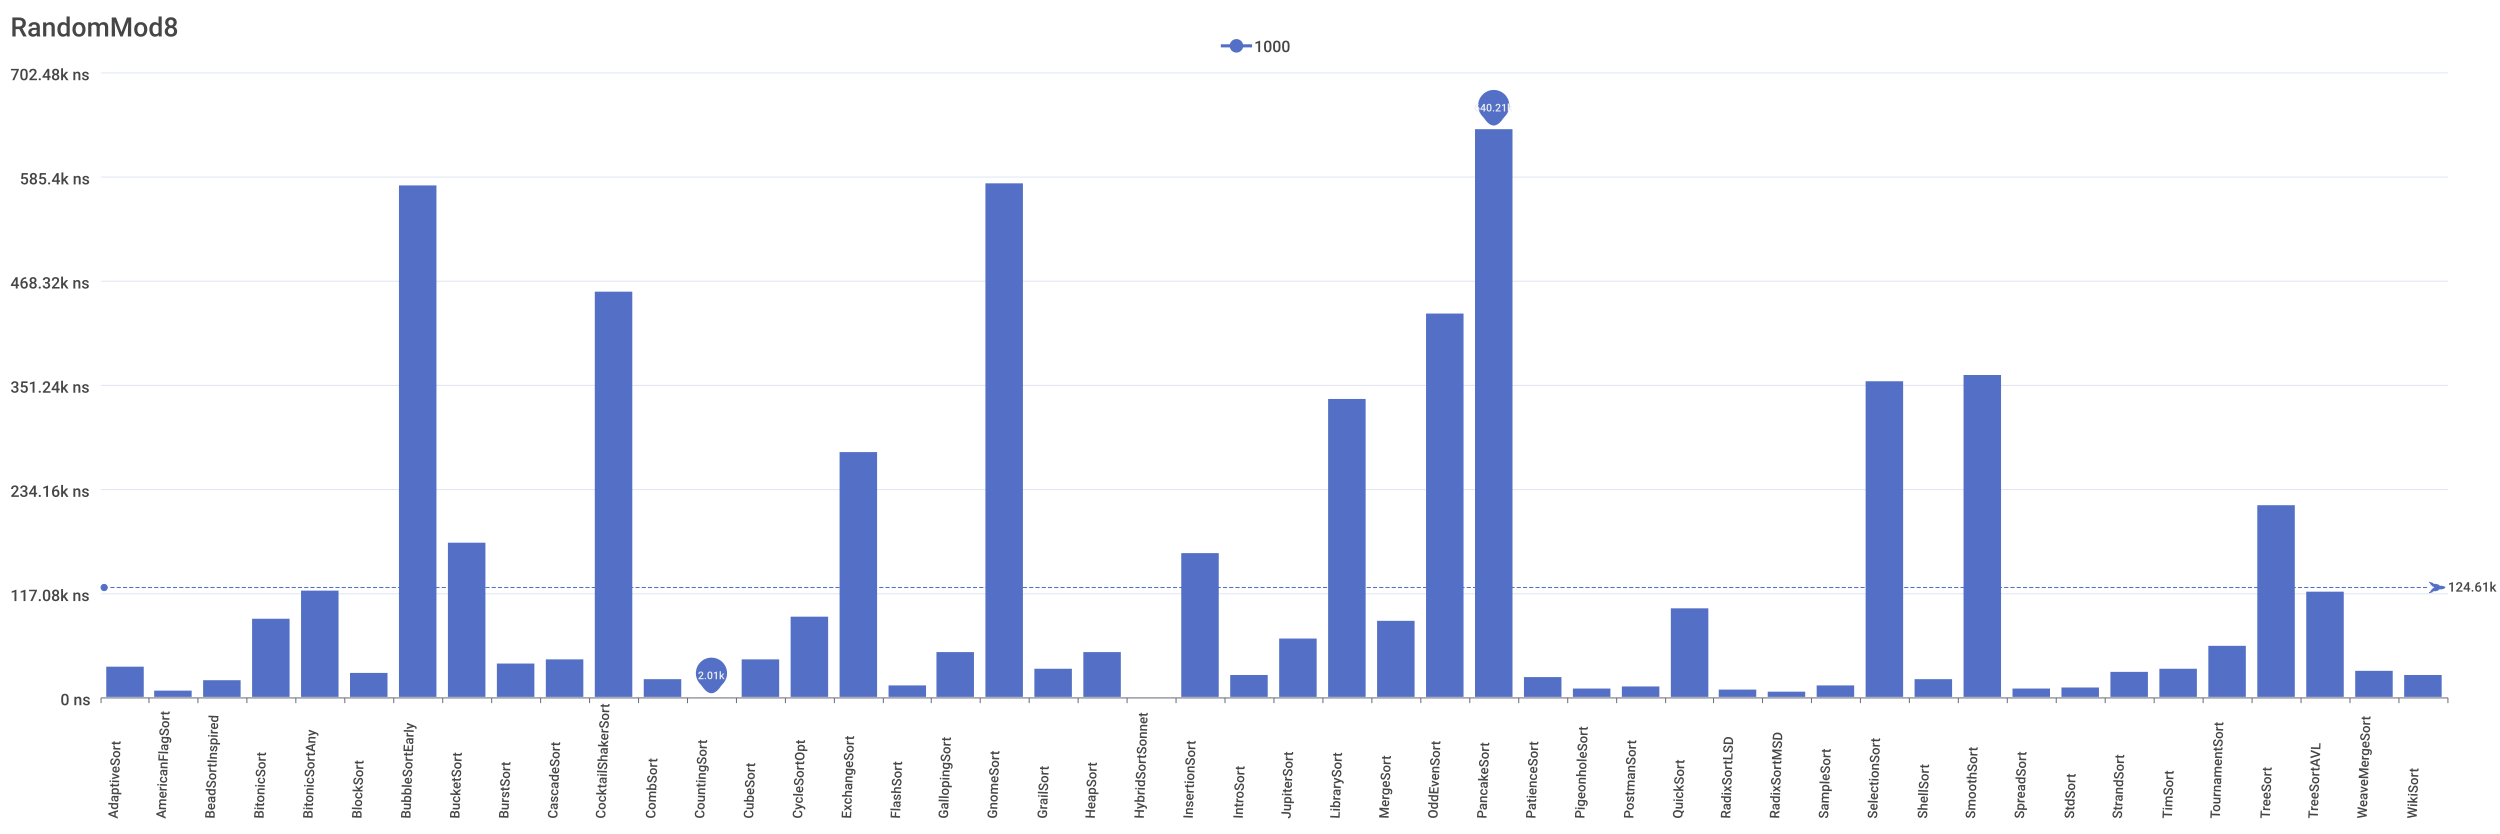
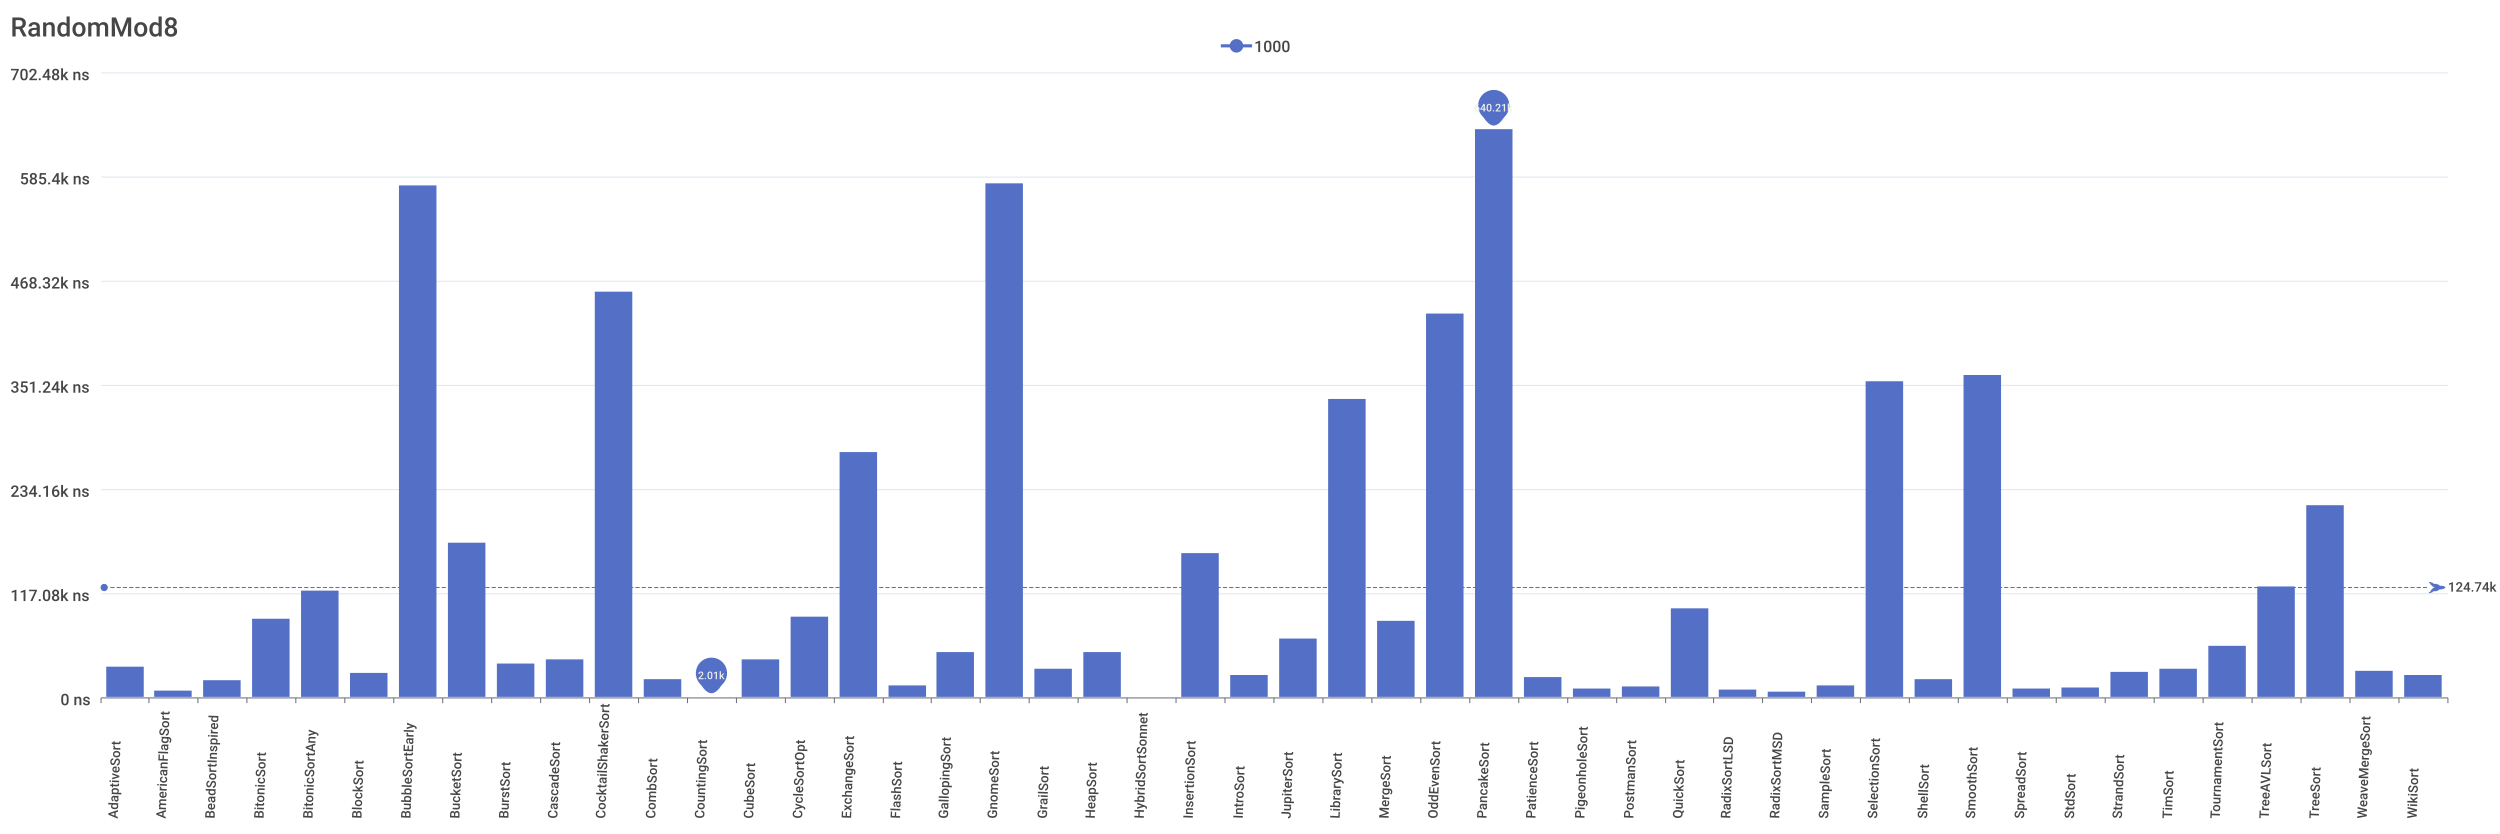
<svg xmlns="http://www.w3.org/2000/svg" width="2400" height="800">\n<path d="M 0 0 L 2400 0 L 2400 800 L 0 800 L 0 0" style="stroke-width:0;stroke:none;fill:rgba(255,255,255,1.0)" />
  <path d="M 1172 44 L 1202 44" style="stroke-width:3;stroke:rgba(84,112,198,1.0);fill:rgba(84,112,198,1.0)" />
  <circle cx="1187" cy="44" r="5" style="stroke-width:3;stroke:rgba(84,112,198,1.0);fill:rgba(84,112,198,1.0)" />
  <path d="" style="stroke-width:3;stroke:rgba(84,112,198,1.0);fill:rgba(84,112,198,1.0)" />
  <text x="1204" y="50" style="stroke-width:0;stroke:none;fill:rgba(70,70,70,1.0);font-size:15.3px;font-family:'Roboto Medium',sans-serif">1000</text>
  <text x="10" y="35" style="stroke-width:0;stroke:none;fill:rgba(70,70,70,1.0);font-size:25.6px;font-family:'Roboto Medium',sans-serif">RandomMod8</text>
  <text x="10" y="77" style="stroke-width:0;stroke:none;fill:rgba(70,70,70,1.0);font-size:15.3px;font-family:'Roboto Medium',sans-serif">702.48k ns</text>
  <text x="19" y="177" style="stroke-width:0;stroke:none;fill:rgba(70,70,70,1.0);font-size:15.3px;font-family:'Roboto Medium',sans-serif">585.4k ns</text>
  <text x="10" y="277" style="stroke-width:0;stroke:none;fill:rgba(70,70,70,1.0);font-size:15.3px;font-family:'Roboto Medium',sans-serif">468.32k ns</text>
  <text x="10" y="377" style="stroke-width:0;stroke:none;fill:rgba(70,70,70,1.0);font-size:15.3px;font-family:'Roboto Medium',sans-serif">351.24k ns</text>
  <text x="10" y="477" style="stroke-width:0;stroke:none;fill:rgba(70,70,70,1.0);font-size:15.3px;font-family:'Roboto Medium',sans-serif">234.16k ns</text>
  <text x="10" y="577" style="stroke-width:0;stroke:none;fill:rgba(70,70,70,1.0);font-size:15.3px;font-family:'Roboto Medium',sans-serif">117.08k ns</text>
  <text x="58" y="677" style="stroke-width:0;stroke:none;fill:rgba(70,70,70,1.0);font-size:15.3px;font-family:'Roboto Medium',sans-serif">0 ns</text>
  <path d="M 97 70 L 2350 70" style="stroke-width:1;stroke:rgba(224,230,242,1.0);fill:none" />
  <path d="M 97 170 L 2350 170" style="stroke-width:1;stroke:rgba(224,230,242,1.0);fill:none" />
  <path d="M 97 270 L 2350 270" style="stroke-width:1;stroke:rgba(224,230,242,1.0);fill:none" />
  <path d="M 97 370 L 2350 370" style="stroke-width:1;stroke:rgba(224,230,242,1.0);fill:none" />
  <path d="M 97 470 L 2350 470" style="stroke-width:1;stroke:rgba(224,230,242,1.0);fill:none" />
  <path d="M 97 570 L 2350 570" style="stroke-width:1;stroke:rgba(224,230,242,1.0);fill:none" />
  <path d="M 97 675 L 97 670" style="stroke-width:1;stroke:rgba(110,112,121,1.0);fill:none" />
  <path d="M 143 675 L 143 670" style="stroke-width:1;stroke:rgba(110,112,121,1.0);fill:none" />
  <path d="M 190 675 L 190 670" style="stroke-width:1;stroke:rgba(110,112,121,1.0);fill:none" />
  <path d="M 237 675 L 237 670" style="stroke-width:1;stroke:rgba(110,112,121,1.0);fill:none" />
  <path d="M 284 675 L 284 670" style="stroke-width:1;stroke:rgba(110,112,121,1.0);fill:none" />
  <path d="M 331 675 L 331 670" style="stroke-width:1;stroke:rgba(110,112,121,1.0);fill:none" />
  <path d="M 378 675 L 378 670" style="stroke-width:1;stroke:rgba(110,112,121,1.0);fill:none" />
  <path d="M 425 675 L 425 670" style="stroke-width:1;stroke:rgba(110,112,121,1.0);fill:none" />
  <path d="M 472 675 L 472 670" style="stroke-width:1;stroke:rgba(110,112,121,1.0);fill:none" />
  <path d="M 519 675 L 519 670" style="stroke-width:1;stroke:rgba(110,112,121,1.0);fill:none" />
  <path d="M 566 675 L 566 670" style="stroke-width:1;stroke:rgba(110,112,121,1.0);fill:none" />
  <path d="M 613 675 L 613 670" style="stroke-width:1;stroke:rgba(110,112,121,1.0);fill:none" />
  <path d="M 660 675 L 660 670" style="stroke-width:1;stroke:rgba(110,112,121,1.0);fill:none" />
  <path d="M 707 675 L 707 670" style="stroke-width:1;stroke:rgba(110,112,121,1.0);fill:none" />
  <path d="M 754 675 L 754 670" style="stroke-width:1;stroke:rgba(110,112,121,1.0);fill:none" />
  <path d="M 801 675 L 801 670" style="stroke-width:1;stroke:rgba(110,112,121,1.0);fill:none" />
  <path d="M 848 675 L 848 670" style="stroke-width:1;stroke:rgba(110,112,121,1.0);fill:none" />
  <path d="M 894 675 L 894 670" style="stroke-width:1;stroke:rgba(110,112,121,1.0);fill:none" />
  <path d="M 941 675 L 941 670" style="stroke-width:1;stroke:rgba(110,112,121,1.0);fill:none" />
  <path d="M 988 675 L 988 670" style="stroke-width:1;stroke:rgba(110,112,121,1.0);fill:none" />
  <path d="M 1035 675 L 1035 670" style="stroke-width:1;stroke:rgba(110,112,121,1.0);fill:none" />
  <path d="M 1082 675 L 1082 670" style="stroke-width:1;stroke:rgba(110,112,121,1.0);fill:none" />
  <path d="M 1129 675 L 1129 670" style="stroke-width:1;stroke:rgba(110,112,121,1.0);fill:none" />
  <path d="M 1176 675 L 1176 670" style="stroke-width:1;stroke:rgba(110,112,121,1.0);fill:none" />
  <path d="M 1223 675 L 1223 670" style="stroke-width:1;stroke:rgba(110,112,121,1.0);fill:none" />
  <path d="M 1270 675 L 1270 670" style="stroke-width:1;stroke:rgba(110,112,121,1.0);fill:none" />
  <path d="M 1317 675 L 1317 670" style="stroke-width:1;stroke:rgba(110,112,121,1.0);fill:none" />
  <path d="M 1364 675 L 1364 670" style="stroke-width:1;stroke:rgba(110,112,121,1.0);fill:none" />
  <path d="M 1411 675 L 1411 670" style="stroke-width:1;stroke:rgba(110,112,121,1.0);fill:none" />
  <path d="M 1458 675 L 1458 670" style="stroke-width:1;stroke:rgba(110,112,121,1.0);fill:none" />
  <path d="M 1505 675 L 1505 670" style="stroke-width:1;stroke:rgba(110,112,121,1.0);fill:none" />
  <path d="M 1552 675 L 1552 670" style="stroke-width:1;stroke:rgba(110,112,121,1.0);fill:none" />
  <path d="M 1599 675 L 1599 670" style="stroke-width:1;stroke:rgba(110,112,121,1.0);fill:none" />
  <path d="M 1645 675 L 1645 670" style="stroke-width:1;stroke:rgba(110,112,121,1.0);fill:none" />
  <path d="M 1692 675 L 1692 670" style="stroke-width:1;stroke:rgba(110,112,121,1.0);fill:none" />
  <path d="M 1739 675 L 1739 670" style="stroke-width:1;stroke:rgba(110,112,121,1.0);fill:none" />
  <path d="M 1786 675 L 1786 670" style="stroke-width:1;stroke:rgba(110,112,121,1.0);fill:none" />
  <path d="M 1833 675 L 1833 670" style="stroke-width:1;stroke:rgba(110,112,121,1.0);fill:none" />
  <path d="M 1880 675 L 1880 670" style="stroke-width:1;stroke:rgba(110,112,121,1.0);fill:none" />
  <path d="M 1927 675 L 1927 670" style="stroke-width:1;stroke:rgba(110,112,121,1.0);fill:none" />
  <path d="M 1974 675 L 1974 670" style="stroke-width:1;stroke:rgba(110,112,121,1.0);fill:none" />
  <path d="M 2021 675 L 2021 670" style="stroke-width:1;stroke:rgba(110,112,121,1.0);fill:none" />
  <path d="M 2068 675 L 2068 670" style="stroke-width:1;stroke:rgba(110,112,121,1.0);fill:none" />
  <path d="M 2115 675 L 2115 670" style="stroke-width:1;stroke:rgba(110,112,121,1.0);fill:none" />
  <path d="M 2162 675 L 2162 670" style="stroke-width:1;stroke:rgba(110,112,121,1.0);fill:none" />
  <path d="M 2209 675 L 2209 670" style="stroke-width:1;stroke:rgba(110,112,121,1.0);fill:none" />
  <path d="M 2256 675 L 2256 670" style="stroke-width:1;stroke:rgba(110,112,121,1.0);fill:none" />
  <path d="M 2303 675 L 2303 670" style="stroke-width:1;stroke:rgba(110,112,121,1.0);fill:none" />
  <path d="M 2350 675 L 2350 670" style="stroke-width:1;stroke:rgba(110,112,121,1.0);fill:none" />
  <path d="M 97 670 L 2350 670" style="stroke-width:1;stroke:rgba(110,112,121,1.0);fill:none" />
  <text x="113" y="786" style="stroke-width:0;stroke:none;fill:rgba(70,70,70,1.0);font-size:12.8px;font-family:'Roboto Medium',sans-serif" transform="rotate(272.15,113,786)">AdaptiveSort</text>
  <text x="159" y="786" style="stroke-width:0;stroke:none;fill:rgba(70,70,70,1.0);font-size:12.8px;font-family:'Roboto Medium',sans-serif" transform="rotate(272.15,159,786)">AmericanFlagSort</text>
  <text x="206" y="786" style="stroke-width:0;stroke:none;fill:rgba(70,70,70,1.0);font-size:12.8px;font-family:'Roboto Medium',sans-serif" transform="rotate(272.15,206,786)">BeadSortInspired</text>
  <text x="253" y="786" style="stroke-width:0;stroke:none;fill:rgba(70,70,70,1.0);font-size:12.8px;font-family:'Roboto Medium',sans-serif" transform="rotate(272.15,253,786)">BitonicSort</text>
  <text x="300" y="786" style="stroke-width:0;stroke:none;fill:rgba(70,70,70,1.0);font-size:12.8px;font-family:'Roboto Medium',sans-serif" transform="rotate(272.15,300,786)">BitonicSortAny</text>
  <text x="347" y="786" style="stroke-width:0;stroke:none;fill:rgba(70,70,70,1.0);font-size:12.8px;font-family:'Roboto Medium',sans-serif" transform="rotate(272.15,347,786)">BlockSort</text>
  <text x="394" y="786" style="stroke-width:0;stroke:none;fill:rgba(70,70,70,1.0);font-size:12.8px;font-family:'Roboto Medium',sans-serif" transform="rotate(272.15,394,786)">BubbleSortEarly</text>
  <text x="441" y="786" style="stroke-width:0;stroke:none;fill:rgba(70,70,70,1.0);font-size:12.8px;font-family:'Roboto Medium',sans-serif" transform="rotate(272.15,441,786)">BucketSort</text>
  <text x="488" y="786" style="stroke-width:0;stroke:none;fill:rgba(70,70,70,1.0);font-size:12.8px;font-family:'Roboto Medium',sans-serif" transform="rotate(272.15,488,786)">BurstSort</text>
  <text x="535" y="786" style="stroke-width:0;stroke:none;fill:rgba(70,70,70,1.0);font-size:12.8px;font-family:'Roboto Medium',sans-serif" transform="rotate(272.15,535,786)">CascadeSort</text>
  <text x="581" y="786" style="stroke-width:0;stroke:none;fill:rgba(70,70,70,1.0);font-size:12.8px;font-family:'Roboto Medium',sans-serif" transform="rotate(272.15,581,786)">CocktailShakerSort</text>
  <text x="629" y="786" style="stroke-width:0;stroke:none;fill:rgba(70,70,70,1.0);font-size:12.8px;font-family:'Roboto Medium',sans-serif" transform="rotate(272.15,629,786)">CombSort</text>
  <text x="676" y="786" style="stroke-width:0;stroke:none;fill:rgba(70,70,70,1.0);font-size:12.8px;font-family:'Roboto Medium',sans-serif" transform="rotate(272.15,676,786)">CountingSort</text>
  <text x="723" y="786" style="stroke-width:0;stroke:none;fill:rgba(70,70,70,1.0);font-size:12.8px;font-family:'Roboto Medium',sans-serif" transform="rotate(272.15,723,786)">CubeSort</text>
  <text x="770" y="786" style="stroke-width:0;stroke:none;fill:rgba(70,70,70,1.0);font-size:12.8px;font-family:'Roboto Medium',sans-serif" transform="rotate(272.15,770,786)">CycleSortOpt</text>
  <text x="817" y="786" style="stroke-width:0;stroke:none;fill:rgba(70,70,70,1.0);font-size:12.8px;font-family:'Roboto Medium',sans-serif" transform="rotate(272.15,817,786)">ExchangeSort</text>
  <text x="864" y="786" style="stroke-width:0;stroke:none;fill:rgba(70,70,70,1.0);font-size:12.8px;font-family:'Roboto Medium',sans-serif" transform="rotate(272.15,864,786)">FlashSort</text>
  <text x="910" y="786" style="stroke-width:0;stroke:none;fill:rgba(70,70,70,1.0);font-size:12.8px;font-family:'Roboto Medium',sans-serif" transform="rotate(272.15,910,786)">GallopingSort</text>
  <text x="957" y="786" style="stroke-width:0;stroke:none;fill:rgba(70,70,70,1.0);font-size:12.8px;font-family:'Roboto Medium',sans-serif" transform="rotate(272.15,957,786)">GnomeSort</text>
  <text x="1005" y="786" style="stroke-width:0;stroke:none;fill:rgba(70,70,70,1.0);font-size:12.8px;font-family:'Roboto Medium',sans-serif" transform="rotate(272.15,1005,786)">GrailSort</text>
  <text x="1051" y="786" style="stroke-width:0;stroke:none;fill:rgba(70,70,70,1.0);font-size:12.8px;font-family:'Roboto Medium',sans-serif" transform="rotate(272.15,1051,786)">HeapSort</text>
  <text x="1098" y="786" style="stroke-width:0;stroke:none;fill:rgba(70,70,70,1.0);font-size:12.8px;font-family:'Roboto Medium',sans-serif" transform="rotate(272.15,1098,786)">HybridSortSonnet</text>
  <text x="1145" y="786" style="stroke-width:0;stroke:none;fill:rgba(70,70,70,1.0);font-size:12.8px;font-family:'Roboto Medium',sans-serif" transform="rotate(272.15,1145,786)">InsertionSort</text>
  <text x="1193" y="786" style="stroke-width:0;stroke:none;fill:rgba(70,70,70,1.0);font-size:12.8px;font-family:'Roboto Medium',sans-serif" transform="rotate(272.15,1193,786)">IntroSort</text>
  <text x="1239" y="786" style="stroke-width:0;stroke:none;fill:rgba(70,70,70,1.0);font-size:12.8px;font-family:'Roboto Medium',sans-serif" transform="rotate(272.15,1239,786)">JupiterSort</text>
  <text x="1286" y="786" style="stroke-width:0;stroke:none;fill:rgba(70,70,70,1.0);font-size:12.8px;font-family:'Roboto Medium',sans-serif" transform="rotate(272.15,1286,786)">LibrarySort</text>
  <text x="1333" y="786" style="stroke-width:0;stroke:none;fill:rgba(70,70,70,1.0);font-size:12.8px;font-family:'Roboto Medium',sans-serif" transform="rotate(272.15,1333,786)">MergeSort</text>
  <text x="1380" y="786" style="stroke-width:0;stroke:none;fill:rgba(70,70,70,1.0);font-size:12.8px;font-family:'Roboto Medium',sans-serif" transform="rotate(272.15,1380,786)">OddEvenSort</text>
  <text x="1427" y="786" style="stroke-width:0;stroke:none;fill:rgba(70,70,70,1.0);font-size:12.8px;font-family:'Roboto Medium',sans-serif" transform="rotate(272.15,1427,786)">PancakeSort</text>
  <text x="1474" y="786" style="stroke-width:0;stroke:none;fill:rgba(70,70,70,1.0);font-size:12.8px;font-family:'Roboto Medium',sans-serif" transform="rotate(272.15,1474,786)">PatienceSort</text>
  <text x="1521" y="786" style="stroke-width:0;stroke:none;fill:rgba(70,70,70,1.0);font-size:12.8px;font-family:'Roboto Medium',sans-serif" transform="rotate(272.15,1521,786)">PigeonholeSort</text>
  <text x="1568" y="786" style="stroke-width:0;stroke:none;fill:rgba(70,70,70,1.0);font-size:12.8px;font-family:'Roboto Medium',sans-serif" transform="rotate(272.15,1568,786)">PostmanSort</text>
  <text x="1615" y="786" style="stroke-width:0;stroke:none;fill:rgba(70,70,70,1.0);font-size:12.8px;font-family:'Roboto Medium',sans-serif" transform="rotate(272.15,1615,786)">QuickSort</text>
  <text x="1661" y="786" style="stroke-width:0;stroke:none;fill:rgba(70,70,70,1.0);font-size:12.8px;font-family:'Roboto Medium',sans-serif" transform="rotate(272.15,1661,786)">RadixSortLSD</text>
  <text x="1708" y="786" style="stroke-width:0;stroke:none;fill:rgba(70,70,70,1.0);font-size:12.8px;font-family:'Roboto Medium',sans-serif" transform="rotate(272.15,1708,786)">RadixSortMSD</text>
  <text x="1755" y="786" style="stroke-width:0;stroke:none;fill:rgba(70,70,70,1.0);font-size:12.8px;font-family:'Roboto Medium',sans-serif" transform="rotate(272.15,1755,786)">SampleSort</text>
  <text x="1802" y="786" style="stroke-width:0;stroke:none;fill:rgba(70,70,70,1.0);font-size:12.8px;font-family:'Roboto Medium',sans-serif" transform="rotate(272.15,1802,786)">SelectionSort</text>
  <text x="1850" y="786" style="stroke-width:0;stroke:none;fill:rgba(70,70,70,1.0);font-size:12.8px;font-family:'Roboto Medium',sans-serif" transform="rotate(272.15,1850,786)">ShellSort</text>
  <text x="1896" y="786" style="stroke-width:0;stroke:none;fill:rgba(70,70,70,1.0);font-size:12.8px;font-family:'Roboto Medium',sans-serif" transform="rotate(272.15,1896,786)">SmoothSort</text>
  <text x="1943" y="786" style="stroke-width:0;stroke:none;fill:rgba(70,70,70,1.0);font-size:12.8px;font-family:'Roboto Medium',sans-serif" transform="rotate(272.15,1943,786)">SpreadSort</text>
  <text x="1991" y="786" style="stroke-width:0;stroke:none;fill:rgba(70,70,70,1.0);font-size:12.8px;font-family:'Roboto Medium',sans-serif" transform="rotate(272.15,1991,786)">StdSort</text>
  <text x="2037" y="786" style="stroke-width:0;stroke:none;fill:rgba(70,70,70,1.0);font-size:12.8px;font-family:'Roboto Medium',sans-serif" transform="rotate(272.15,2037,786)">StrandSort</text>
  <text x="2085" y="786" style="stroke-width:0;stroke:none;fill:rgba(70,70,70,1.0);font-size:12.8px;font-family:'Roboto Medium',sans-serif" transform="rotate(272.15,2085,786)">TimSort</text>
  <text x="2131" y="786" style="stroke-width:0;stroke:none;fill:rgba(70,70,70,1.0);font-size:12.8px;font-family:'Roboto Medium',sans-serif" transform="rotate(272.15,2131,786)">TournamentSort</text>
-   <text x="2179" y="786" style="stroke-width:0;stroke:none;fill:rgba(70,70,70,1.0);font-size:12.8px;font-family:'Roboto Medium',sans-serif" transform="rotate(272.15,2179,786)">TreeSort</text>
-   <text x="2225" y="786" style="stroke-width:0;stroke:none;fill:rgba(70,70,70,1.0);font-size:12.8px;font-family:'Roboto Medium',sans-serif" transform="rotate(272.15,2225,786)">TreeSortAVL</text>
+   <text x="2178" y="786" style="stroke-width:0;stroke:none;fill:rgba(70,70,70,1.0);font-size:12.8px;font-family:'Roboto Medium',sans-serif" transform="rotate(272.15,2178,786)">TreeAVLSort</text>
+   <text x="2226" y="786" style="stroke-width:0;stroke:none;fill:rgba(70,70,70,1.0);font-size:12.8px;font-family:'Roboto Medium',sans-serif" transform="rotate(272.15,2226,786)">TreeSort</text>
  <text x="2272" y="786" style="stroke-width:0;stroke:none;fill:rgba(70,70,70,1.0);font-size:12.8px;font-family:'Roboto Medium',sans-serif" transform="rotate(272.15,2272,786)">WeaveMergeSort</text>
  <text x="2320" y="786" style="stroke-width:0;stroke:none;fill:rgba(70,70,70,1.0);font-size:12.8px;font-family:'Roboto Medium',sans-serif" transform="rotate(272.15,2320,786)">WikiSort</text>
  <path d="M 102 640 L 138 640 L 138 669 L 102 669 L 102 640" style="stroke-width:0;stroke:none;fill:rgba(84,112,198,1.0)" />
  <path d="M 148 663 L 184 663 L 184 669 L 148 669 L 148 663" style="stroke-width:0;stroke:none;fill:rgba(84,112,198,1.0)" />
  <path d="M 195 653 L 231 653 L 231 669 L 195 669 L 195 653" style="stroke-width:0;stroke:none;fill:rgba(84,112,198,1.0)" />
  <path d="M 242 594 L 278 594 L 278 669 L 242 669 L 242 594" style="stroke-width:0;stroke:none;fill:rgba(84,112,198,1.0)" />
  <path d="M 289 567 L 325 567 L 325 669 L 289 669 L 289 567" style="stroke-width:0;stroke:none;fill:rgba(84,112,198,1.0)" />
  <path d="M 336 646 L 372 646 L 372 669 L 336 669 L 336 646" style="stroke-width:0;stroke:none;fill:rgba(84,112,198,1.0)" />
  <path d="M 383 178 L 419 178 L 419 669 L 383 669 L 383 178" style="stroke-width:0;stroke:none;fill:rgba(84,112,198,1.0)" />
  <path d="M 430 521 L 466 521 L 466 669 L 430 669 L 430 521" style="stroke-width:0;stroke:none;fill:rgba(84,112,198,1.0)" />
  <path d="M 477 637 L 513 637 L 513 669 L 477 669 L 477 637" style="stroke-width:0;stroke:none;fill:rgba(84,112,198,1.0)" />
  <path d="M 524 633 L 560 633 L 560 669 L 524 669 L 524 633" style="stroke-width:0;stroke:none;fill:rgba(84,112,198,1.0)" />
  <path d="M 571 280 L 607 280 L 607 669 L 571 669 L 571 280" style="stroke-width:0;stroke:none;fill:rgba(84,112,198,1.0)" />
  <path d="M 618 652 L 654 652 L 654 669 L 618 669 L 618 652" style="stroke-width:0;stroke:none;fill:rgba(84,112,198,1.0)" />
  <path d="M 665 669 L 701 669 L 701 669 L 665 669 L 665 669" style="stroke-width:0;stroke:none;fill:rgba(84,112,198,1.0)" />
  <path d="M 712 633 L 748 633 L 748 669 L 712 669 L 712 633" style="stroke-width:0;stroke:none;fill:rgba(84,112,198,1.0)" />
  <path d="M 759 592 L 795 592 L 795 669 L 759 669 L 759 592" style="stroke-width:0;stroke:none;fill:rgba(84,112,198,1.0)" />
  <path d="M 806 434 L 842 434 L 842 669 L 806 669 L 806 434" style="stroke-width:0;stroke:none;fill:rgba(84,112,198,1.0)" />
  <path d="M 853 658 L 889 658 L 889 669 L 853 669 L 853 658" style="stroke-width:0;stroke:none;fill:rgba(84,112,198,1.0)" />
  <path d="M 899 626 L 935 626 L 935 669 L 899 669 L 899 626" style="stroke-width:0;stroke:none;fill:rgba(84,112,198,1.0)" />
  <path d="M 946 176 L 982 176 L 982 669 L 946 669 L 946 176" style="stroke-width:0;stroke:none;fill:rgba(84,112,198,1.0)" />
  <path d="M 993 642 L 1029 642 L 1029 669 L 993 669 L 993 642" style="stroke-width:0;stroke:none;fill:rgba(84,112,198,1.0)" />
  <path d="M 1040 626 L 1076 626 L 1076 669 L 1040 669 L 1040 626" style="stroke-width:0;stroke:none;fill:rgba(84,112,198,1.0)" />
  <path d="M 1087 669 L 1123 669 L 1123 669 L 1087 669 L 1087 669" style="stroke-width:0;stroke:none;fill:rgba(84,112,198,1.0)" />
  <path d="M 1134 531 L 1170 531 L 1170 669 L 1134 669 L 1134 531" style="stroke-width:0;stroke:none;fill:rgba(84,112,198,1.0)" />
  <path d="M 1181 648 L 1217 648 L 1217 669 L 1181 669 L 1181 648" style="stroke-width:0;stroke:none;fill:rgba(84,112,198,1.0)" />
  <path d="M 1228 613 L 1264 613 L 1264 669 L 1228 669 L 1228 613" style="stroke-width:0;stroke:none;fill:rgba(84,112,198,1.0)" />
  <path d="M 1275 383 L 1311 383 L 1311 669 L 1275 669 L 1275 383" style="stroke-width:0;stroke:none;fill:rgba(84,112,198,1.0)" />
  <path d="M 1322 596 L 1358 596 L 1358 669 L 1322 669 L 1322 596" style="stroke-width:0;stroke:none;fill:rgba(84,112,198,1.0)" />
  <path d="M 1369 301 L 1405 301 L 1405 669 L 1369 669 L 1369 301" style="stroke-width:0;stroke:none;fill:rgba(84,112,198,1.0)" />
  <path d="M 1416 124 L 1452 124 L 1452 669 L 1416 669 L 1416 124" style="stroke-width:0;stroke:none;fill:rgba(84,112,198,1.0)" />
  <path d="M 1463 650 L 1499 650 L 1499 669 L 1463 669 L 1463 650" style="stroke-width:0;stroke:none;fill:rgba(84,112,198,1.0)" />
  <path d="M 1510 661 L 1546 661 L 1546 669 L 1510 669 L 1510 661" style="stroke-width:0;stroke:none;fill:rgba(84,112,198,1.0)" />
  <path d="M 1557 659 L 1593 659 L 1593 669 L 1557 669 L 1557 659" style="stroke-width:0;stroke:none;fill:rgba(84,112,198,1.0)" />
  <path d="M 1604 584 L 1640 584 L 1640 669 L 1604 669 L 1604 584" style="stroke-width:0;stroke:none;fill:rgba(84,112,198,1.0)" />
  <path d="M 1650 662 L 1686 662 L 1686 669 L 1650 669 L 1650 662" style="stroke-width:0;stroke:none;fill:rgba(84,112,198,1.0)" />
  <path d="M 1697 664 L 1733 664 L 1733 669 L 1697 669 L 1697 664" style="stroke-width:0;stroke:none;fill:rgba(84,112,198,1.0)" />
  <path d="M 1744 658 L 1780 658 L 1780 669 L 1744 669 L 1744 658" style="stroke-width:0;stroke:none;fill:rgba(84,112,198,1.0)" />
  <path d="M 1791 366 L 1827 366 L 1827 669 L 1791 669 L 1791 366" style="stroke-width:0;stroke:none;fill:rgba(84,112,198,1.0)" />
  <path d="M 1838 652 L 1874 652 L 1874 669 L 1838 669 L 1838 652" style="stroke-width:0;stroke:none;fill:rgba(84,112,198,1.0)" />
  <path d="M 1885 360 L 1921 360 L 1921 669 L 1885 669 L 1885 360" style="stroke-width:0;stroke:none;fill:rgba(84,112,198,1.0)" />
  <path d="M 1932 661 L 1968 661 L 1968 669 L 1932 669 L 1932 661" style="stroke-width:0;stroke:none;fill:rgba(84,112,198,1.0)" />
  <path d="M 1979 660 L 2015 660 L 2015 669 L 1979 669 L 1979 660" style="stroke-width:0;stroke:none;fill:rgba(84,112,198,1.0)" />
  <path d="M 2026 645 L 2062 645 L 2062 669 L 2026 669 L 2026 645" style="stroke-width:0;stroke:none;fill:rgba(84,112,198,1.0)" />
  <path d="M 2073 642 L 2109 642 L 2109 669 L 2073 669 L 2073 642" style="stroke-width:0;stroke:none;fill:rgba(84,112,198,1.0)" />
  <path d="M 2120 620 L 2156 620 L 2156 669 L 2120 669 L 2120 620" style="stroke-width:0;stroke:none;fill:rgba(84,112,198,1.0)" />
-   <path d="M 2167 485 L 2203 485 L 2203 669 L 2167 669 L 2167 485" style="stroke-width:0;stroke:none;fill:rgba(84,112,198,1.0)" />
-   <path d="M 2214 568 L 2250 568 L 2250 669 L 2214 669 L 2214 568" style="stroke-width:0;stroke:none;fill:rgba(84,112,198,1.0)" />
+   <path d="M 2167 563 L 2203 563 L 2203 669 L 2167 669 L 2167 563" style="stroke-width:0;stroke:none;fill:rgba(84,112,198,1.0)" />
+   <path d="M 2214 485 L 2250 485 L 2250 669 L 2214 669 L 2214 485" style="stroke-width:0;stroke:none;fill:rgba(84,112,198,1.0)" />
  <path d="M 2261 644 L 2297 644 L 2297 669 L 2261 669 L 2261 644" style="stroke-width:0;stroke:none;fill:rgba(84,112,198,1.0)" />
  <path d="M 2308 648 L 2344 648 L 2344 669 L 2308 669 L 2308 648" style="stroke-width:0;stroke:none;fill:rgba(84,112,198,1.0)" />
  <path d="M 1431 116 A 15 15 330.00 1 1 1437 116 L 1434 102 Z" style="stroke-width:0;stroke:none;fill:rgba(84,112,198,1.0)" />
  <path d="M 1419 102 Q1434,139 1449,102 Z" style="stroke-width:0;stroke:none;fill:rgba(84,112,198,1.0)" />
  <text x="1415" y="107" style="stroke-width:0;stroke:none;fill:rgba(238,238,238,1.0);font-size:10.2px;font-family:'Roboto Medium',sans-serif">640.21k</text>
  <path d="M 680 661 A 15 15 330.00 1 1 686 661 L 683 647 Z" style="stroke-width:0;stroke:none;fill:rgba(84,112,198,1.0)" />
  <path d="M 668 647 Q683,684 698,647 Z" style="stroke-width:0;stroke:none;fill:rgba(84,112,198,1.0)" />
  <text x="670" y="652" style="stroke-width:0;stroke:none;fill:rgba(238,238,238,1.0);font-size:10.2px;font-family:'Roboto Medium',sans-serif">2.01k</text>
  <circle cx="100" cy="564" r="3" style="stroke-width:1;stroke:rgba(84,112,198,1.0);fill:rgba(84,112,198,1.0)" />
  <path stroke-dasharray="4.0, 2.0" d="" style="stroke-width:1;stroke:rgba(84,112,198,1.0);fill:rgba(84,112,198,1.0)" />
  <path stroke-dasharray="4.0, 2.0" d="M 106 564 L 2332 564" style="stroke-width:1;stroke:rgba(84,112,198,1.0);fill:rgba(84,112,198,1.0)" />
  <path stroke-dasharray="4.0, 2.0" d="M 2332 559 L 2348 564 L 2332 569 L 2337 564 L 2332 559" style="stroke-width:1;stroke:rgba(84,112,198,1.0);fill:rgba(84,112,198,1.0)" />
-   <text x="2350" y="568" style="stroke-width:0;stroke:none;fill:rgba(70,70,70,1.0);font-size:12.8px;font-family:'Roboto Medium',sans-serif">124.61k</text>
+   <text x="2350" y="568" style="stroke-width:0;stroke:none;fill:rgba(70,70,70,1.0);font-size:12.8px;font-family:'Roboto Medium',sans-serif">124.74k</text>
</svg>
